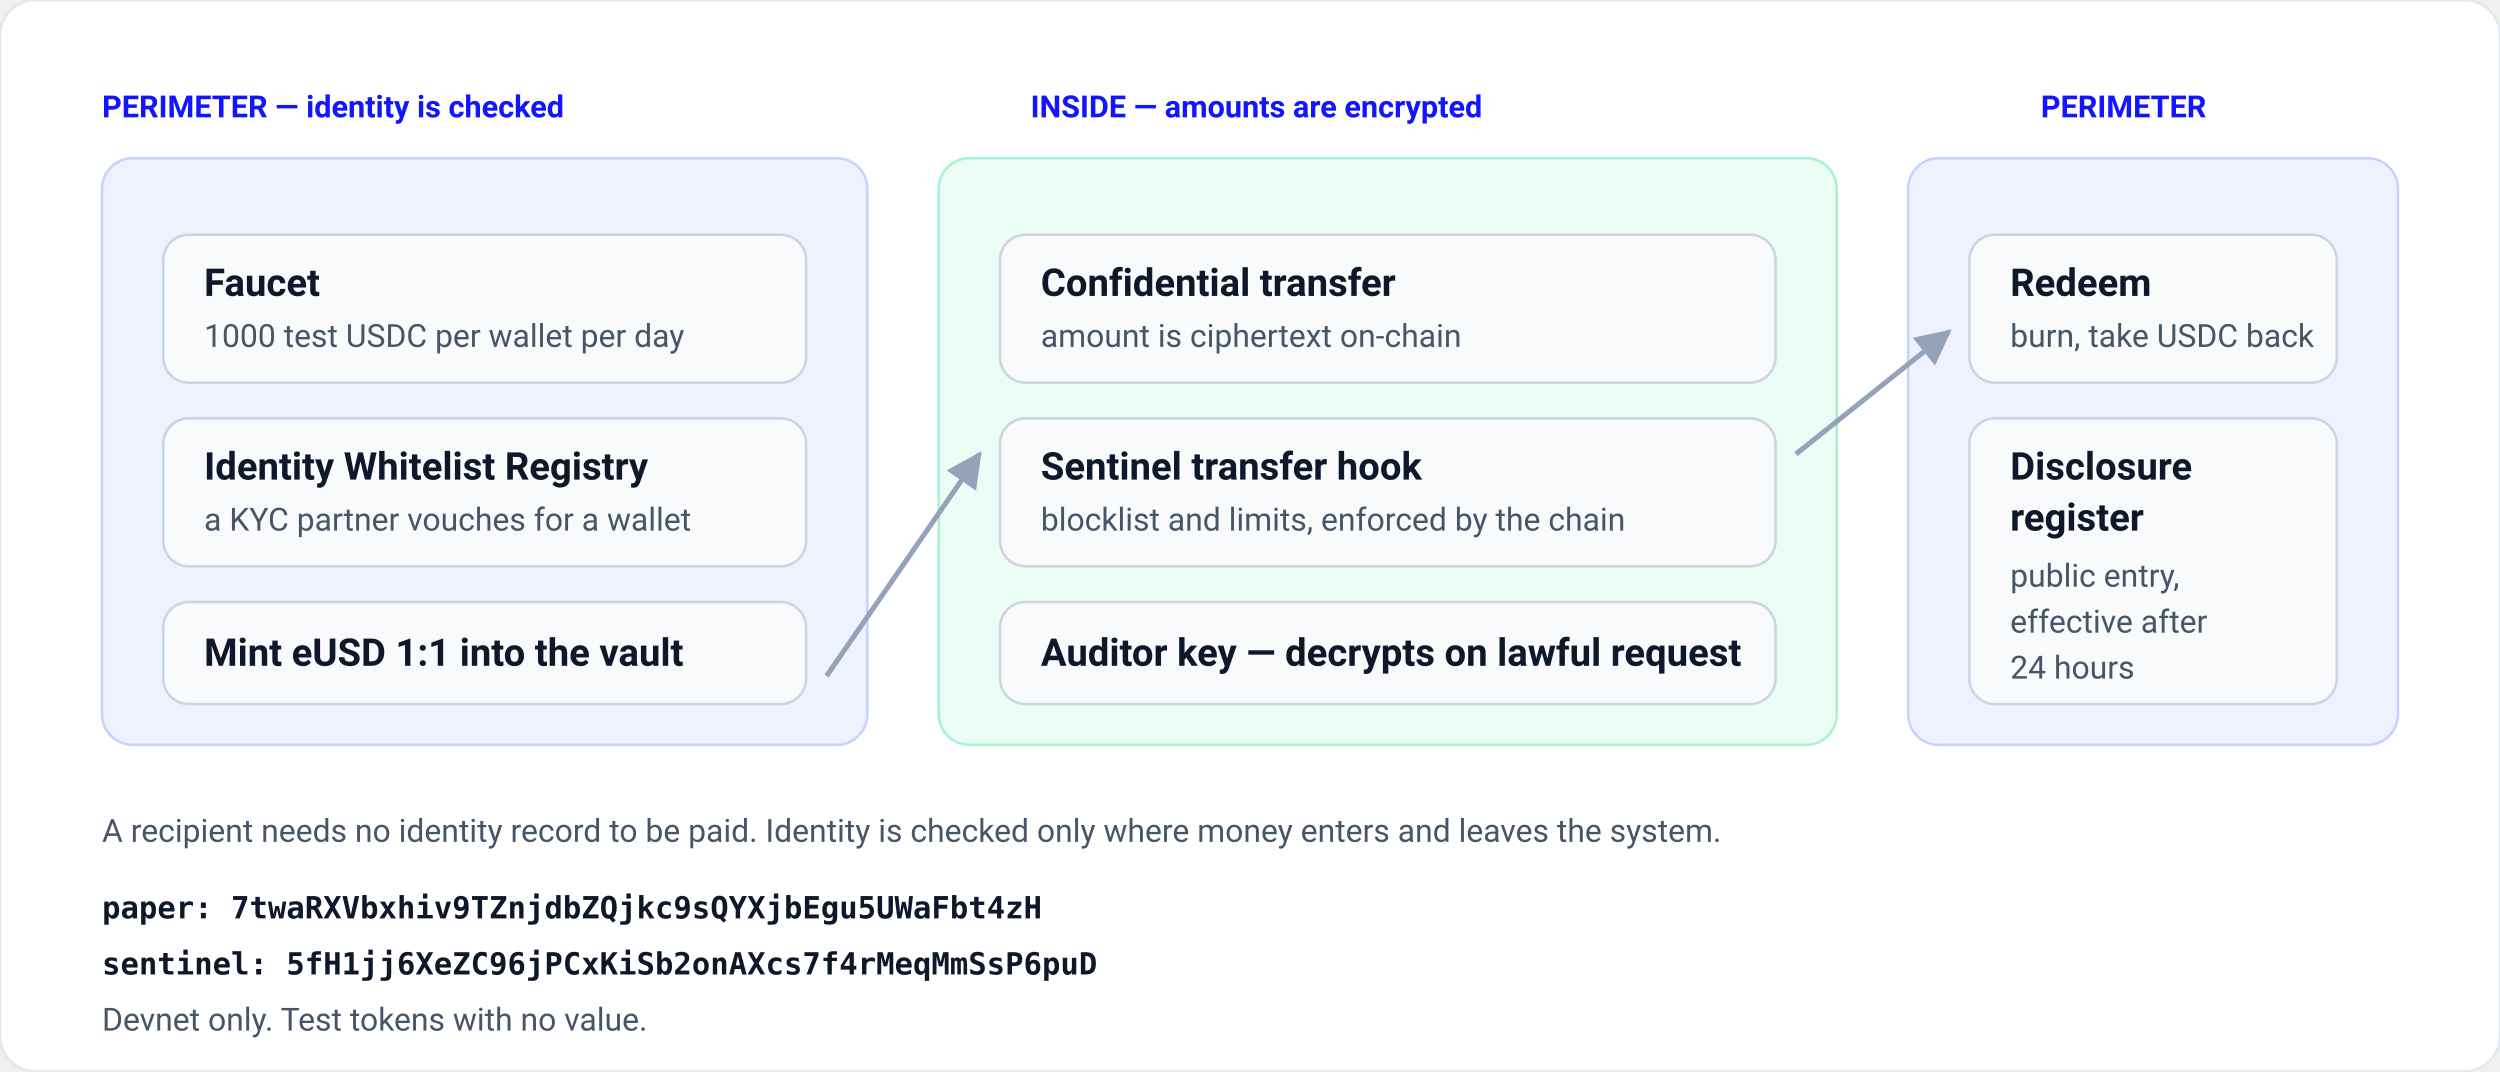
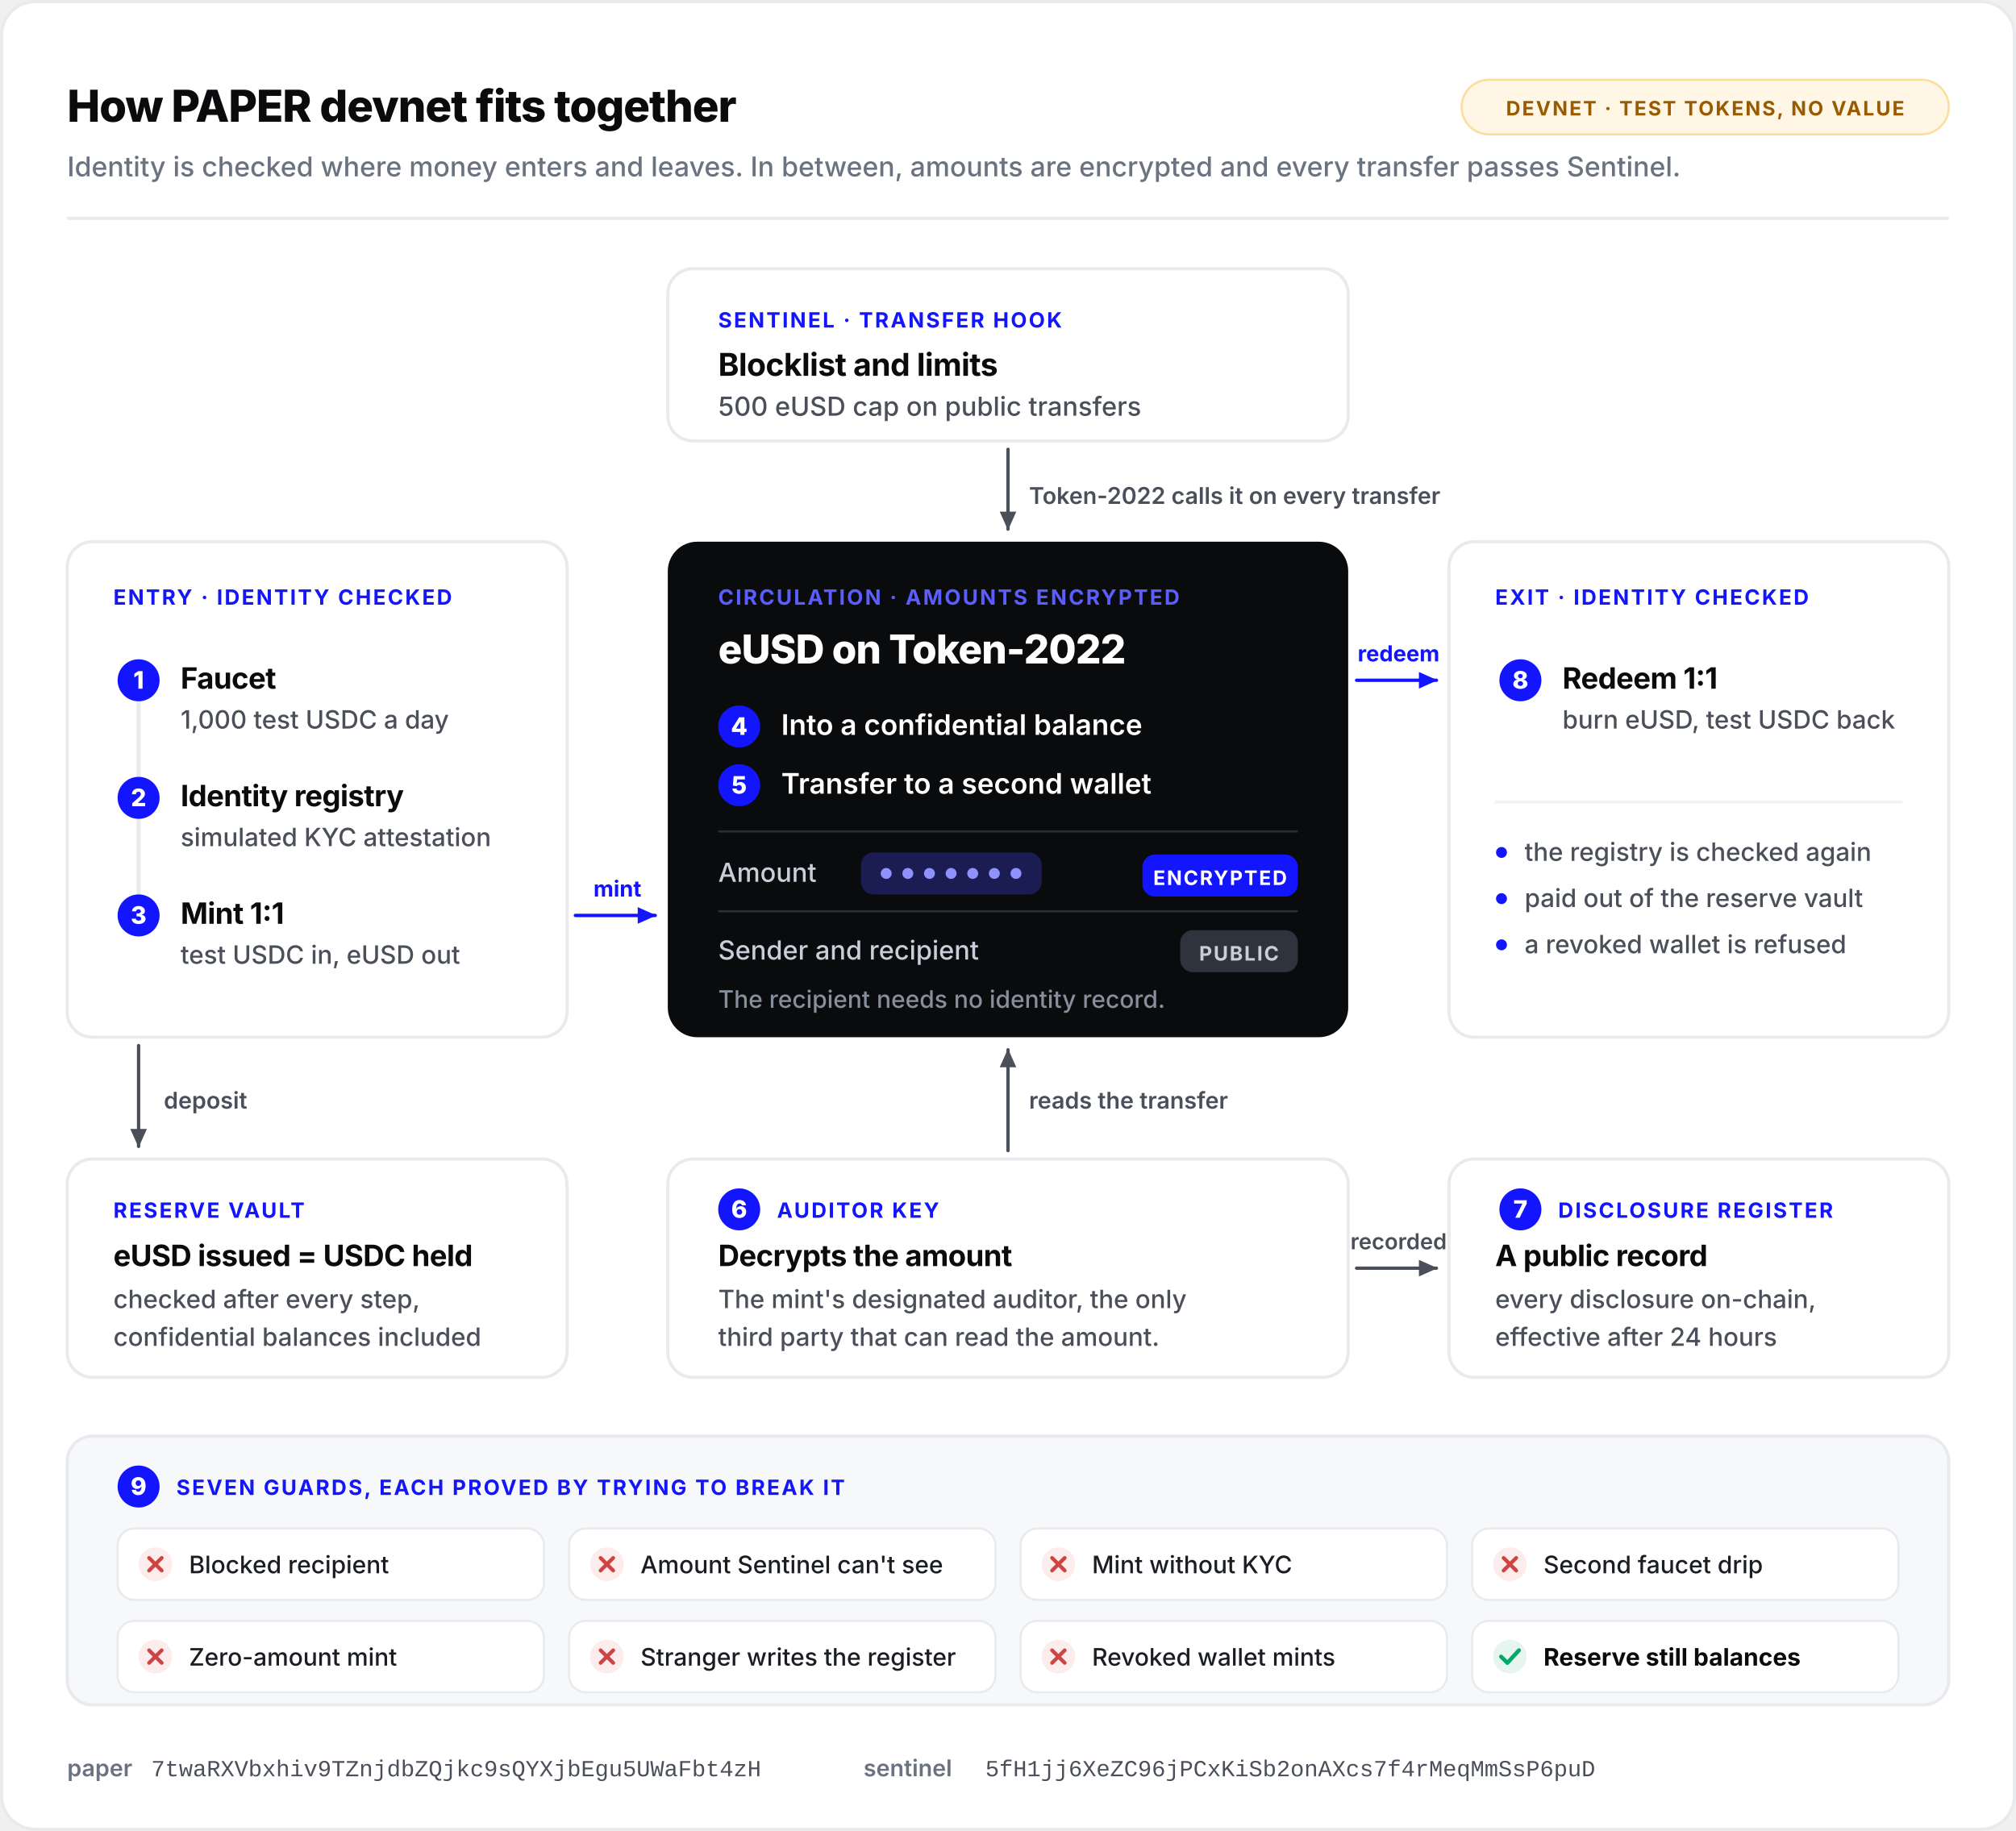
- <svg xmlns="http://www.w3.org/2000/svg" viewBox="0 0 980 420" width="980" height="420" role="img" aria-label="PAPER devnet flow: identity is checked at mint and redeem; amounts are encrypted in between">
-   <rect width="980" height="420" rx="14" fill="#ffffff" stroke="#e2e8f0" />
-   <style>
-     .t { font: 600 15px system-ui, -apple-system, Segoe UI, Roboto, sans-serif; fill: #0f172a }
-     .s { font: 400 12.5px system-ui, -apple-system, Segoe UI, Roboto, sans-serif; fill: #475569 }
-     .k { font: 600 12px system-ui, -apple-system, Segoe UI, Roboto, sans-serif; fill: #1315ff }
-     .m { font: 600 12px ui-monospace, SFMono-Regular, Menlo, monospace; fill: #0f172a }
-     .box { fill: #f8fafc; stroke: #cbd5e1 }
-     .gate { fill: #eef2ff; stroke: #c7d2fe }
-     .priv { fill: #ecfdf5; stroke: #a7f3d0 }
-     .arrow { stroke: #94a3b8; stroke-width: 2; fill: none; marker-end: url(#a) }
-   </style>
+ <svg xmlns="http://www.w3.org/2000/svg" viewBox="0 0 960 872" width="960" height="872" role="img" aria-label="PAPER devnet: identity is checked at mint and redeem; in between, eUSD moves by confidential transfer with encrypted amounts and every transfer passes the Sentinel hook; the mint's auditor can decrypt an amount and each disclosure is recorded in a public register, effective after 24 hours.">
  <defs>
-     <marker id="a" viewBox="0 0 10 10" refX="9" refY="5" markerWidth="7" markerHeight="7" orient="auto-start-reverse">
-       <path d="M 0 0 L 10 5 L 0 10 z" fill="#94a3b8" />
+     <marker id="arrow" viewBox="0 0 10 10" refX="8.5" refY="5" markerWidth="6.5" markerHeight="6.5" orient="auto-start-reverse">
+       <path d="M0.5 1.2 L9 5 L0.5 8.8 z" fill="#4a4f5a" />
+     </marker>
+     <marker id="arrowB" viewBox="0 0 10 10" refX="8.5" refY="5" markerWidth="6.5" markerHeight="6.5" orient="auto-start-reverse">
+       <path d="M0.5 1.2 L9 5 L0.5 8.8 z" fill="#1315ff" />
+     </marker>
+     <marker id="arrowW" viewBox="0 0 10 10" refX="8.5" refY="5" markerWidth="6.5" markerHeight="6.5" orient="auto-start-reverse">
+       <path d="M0.5 1.2 L9 5 L0.5 8.8 z" fill="#ffffff" />
+     </marker>
+     <marker id="dotend" viewBox="0 0 10 10" refX="5" refY="5" markerWidth="5" markerHeight="5">
+       <circle cx="5" cy="5" r="3.4" fill="#6b7280" />
    </marker>
  </defs>
-   <text class="k" x="40" y="46">PERIMETER — identity is checked</text>
-   <text class="k" x="404" y="46" fill="#047857">INSIDE — amounts are encrypted</text>
-   <text class="k" x="800" y="46">PERIMETER</text>
-   <rect class="gate" x="40" y="62" width="300" height="230" rx="12" />
-   <rect class="priv" x="368" y="62" width="352" height="230" rx="12" />
-   <rect class="gate" x="748" y="62" width="192" height="230" rx="12" />
-   <rect class="box" x="64" y="92" width="252" height="58" rx="10" />
-   <text class="t" x="80" y="116">Faucet</text>
-   <text class="s" x="80" y="136">1000 test USDC per wallet per day</text>
-   <rect class="box" x="64" y="164" width="252" height="58" rx="10" />
-   <text class="t" x="80" y="188">Identity Whitelist Registry</text>
-   <text class="s" x="80" y="208">a KYC partner vouches for a wallet</text>
-   <rect class="box" x="64" y="236" width="252" height="40" rx="10" />
-   <text class="t" x="80" y="261">Mint eUSD 1:1 into the vault</text>
-   <rect class="box" x="392" y="92" width="304" height="58" rx="10" />
-   <text class="t" x="408" y="116">Confidential transfer</text>
-   <text class="s" x="408" y="136">amount is ciphertext on-chain</text>
-   <rect class="box" x="392" y="164" width="304" height="58" rx="10" />
-   <text class="t" x="408" y="188">Sentinel transfer hook</text>
-   <text class="s" x="408" y="208">blocklist and limits, enforced by the chain</text>
-   <rect class="box" x="392" y="236" width="304" height="40" rx="10" />
-   <text class="t" x="408" y="261">Auditor key — decrypts on lawful request</text>
-   <rect class="box" x="772" y="92" width="144" height="58" rx="10" />
-   <text class="t" x="788" y="116">Redeem</text>
-   <text class="s" x="788" y="136">burn, take USDC back</text>
-   <rect class="box" x="772" y="164" width="144" height="112" rx="10" />
-   <text class="t" x="788" y="188">Disclosure</text>
-   <text class="t" x="788" y="208">register</text>
-   <text class="s" x="788" y="230">public entry,</text>
-   <text class="s" x="788" y="248">effective after</text>
-   <text class="s" x="788" y="266">24 hours</text>
-   <path class="arrow" d="M 324 265 L 384 178" />
-   <path class="arrow" d="M 704 178 L 764 130" />
-   <text class="s" x="40" y="330">A recipient needs no identity record to be paid. Identity is checked only where money enters and leaves the system.</text>
-   <text class="m" x="40" y="360">paper: 7twaRXVbxhiv9TZnjdbZQjkc9sQYXjbEgu5UWaFbt4zH</text>
-   <text class="m" x="40" y="382">sentinel: 5fH1jj6XeZC96jPCxKiSb2onAXcs7f4rMeqMmSsP6puD</text>
-   <text class="s" x="40" y="404">Devnet only. Test tokens with no value.</text>
+   <rect x="0.75" y="0.75" width="958.5" height="870.5" rx="16" fill="#ffffff" stroke="#e8eaed" stroke-width="1.5" />
+   <text x="32" y="58" font-family="Inter,'Helvetica Neue',Helvetica,Arial,'Liberation Sans',sans-serif" font-size="21" font-weight="800" fill="#0a0b0d" letter-spacing="-0.4">How PAPER devnet fits together</text>
+   <text x="32" y="84" font-family="Inter,'Helvetica Neue',Helvetica,Arial,'Liberation Sans',sans-serif" font-size="13" font-weight="450" fill="#6b7280">Identity is checked where money enters and leaves. In between, amounts are encrypted and every transfer passes Sentinel.</text>
+   <rect x="696" y="38" width="232" height="26" rx="13" fill="#fff6e5" stroke="#fbdd9c" stroke-width="1" />
+   <text x="812" y="55" font-family="Inter,'Helvetica Neue',Helvetica,Arial,'Liberation Sans',sans-serif" font-size="9.5" font-weight="700" fill="#9a5b00" text-anchor="middle" letter-spacing="0.8">DEVNET · TEST TOKENS, NO VALUE</text>
+   <line x1="32" y1="104" x2="928" y2="104" stroke="#e8eaed" stroke-width="1.5" />
+   <rect x="318" y="128" width="324" height="82" rx="12" fill="#ffffff" stroke="#e8eaed" stroke-width="1.5" />
+   <text x="342" y="156" font-family="Inter,'Helvetica Neue',Helvetica,Arial,'Liberation Sans',sans-serif" font-size="10" font-weight="700" fill="#1315ff" letter-spacing="0.9">SENTINEL · TRANSFER HOOK</text>
+   <text x="342" y="179" font-family="Inter,'Helvetica Neue',Helvetica,Arial,'Liberation Sans',sans-serif" font-size="15" font-weight="700" fill="#0a0b0d" letter-spacing="-0.2">Blocklist and limits</text>
+   <text x="342" y="198" font-family="Inter,'Helvetica Neue',Helvetica,Arial,'Liberation Sans',sans-serif" font-size="12.5" font-weight="450" fill="#4a4f5a">500 eUSD cap on public transfers</text>
+   <line x1="480" y1="214" x2="480" y2="252" stroke="#4a4f5a" stroke-width="1.6" marker-end="url(#arrow)" stroke-linecap="round" />
+   <text x="490" y="240" font-family="Inter,'Helvetica Neue',Helvetica,Arial,'Liberation Sans',sans-serif" font-size="11" font-weight="600" fill="#4a4f5a">Token-2022 calls it on every transfer</text>
+   <rect x="32" y="258" width="238" height="236" rx="12" fill="#ffffff" stroke="#e8eaed" stroke-width="1.5" />
+   <text x="54" y="288" font-family="Inter,'Helvetica Neue',Helvetica,Arial,'Liberation Sans',sans-serif" font-size="10" font-weight="700" fill="#1315ff" letter-spacing="0.9">ENTRY · IDENTITY CHECKED</text>
+   <line x1="66" y1="324" x2="66" y2="436" stroke="#e8eaed" stroke-width="2" />
+   <circle cx="66" cy="324" r="10" fill="#1315ff" />
+   <text x="66" y="328" font-family="Inter,'Helvetica Neue',Helvetica,Arial,'Liberation Sans',sans-serif" font-size="11.5" font-weight="800" fill="#ffffff" text-anchor="middle">1</text>
+   <text x="86" y="328" font-family="Inter,'Helvetica Neue',Helvetica,Arial,'Liberation Sans',sans-serif" font-size="14" font-weight="700" fill="#0a0b0d" letter-spacing="-0.2">Faucet</text>
+   <text x="86" y="347" font-family="Inter,'Helvetica Neue',Helvetica,Arial,'Liberation Sans',sans-serif" font-size="12" font-weight="450" fill="#4a4f5a">1,000 test USDC a day</text>
+   <circle cx="66" cy="380" r="10" fill="#1315ff" />
+   <text x="66" y="384" font-family="Inter,'Helvetica Neue',Helvetica,Arial,'Liberation Sans',sans-serif" font-size="11.5" font-weight="800" fill="#ffffff" text-anchor="middle">2</text>
+   <text x="86" y="384" font-family="Inter,'Helvetica Neue',Helvetica,Arial,'Liberation Sans',sans-serif" font-size="14" font-weight="700" fill="#0a0b0d" letter-spacing="-0.2">Identity registry</text>
+   <text x="86" y="403" font-family="Inter,'Helvetica Neue',Helvetica,Arial,'Liberation Sans',sans-serif" font-size="12" font-weight="450" fill="#4a4f5a">simulated KYC attestation</text>
+   <circle cx="66" cy="436" r="10" fill="#1315ff" />
+   <text x="66" y="440" font-family="Inter,'Helvetica Neue',Helvetica,Arial,'Liberation Sans',sans-serif" font-size="11.5" font-weight="800" fill="#ffffff" text-anchor="middle">3</text>
+   <text x="86" y="440" font-family="Inter,'Helvetica Neue',Helvetica,Arial,'Liberation Sans',sans-serif" font-size="14" font-weight="700" fill="#0a0b0d" letter-spacing="-0.2">Mint 1:1</text>
+   <text x="86" y="459" font-family="Inter,'Helvetica Neue',Helvetica,Arial,'Liberation Sans',sans-serif" font-size="12" font-weight="450" fill="#4a4f5a">test USDC in, eUSD out</text>
+   <rect x="318" y="258" width="324" height="236" rx="14" fill="#0a0b0d" />
+   <text x="342" y="288" font-family="Inter,'Helvetica Neue',Helvetica,Arial,'Liberation Sans',sans-serif" font-size="10" font-weight="700" fill="#5b5dff" letter-spacing="0.9">CIRCULATION · AMOUNTS ENCRYPTED</text>
+   <text x="342" y="316" font-family="Inter,'Helvetica Neue',Helvetica,Arial,'Liberation Sans',sans-serif" font-size="19" font-weight="800" fill="#ffffff" letter-spacing="-0.3">eUSD on Token-2022</text>
+   <circle cx="352" cy="346" r="10" fill="#1315ff" />
+   <text x="352" y="350" font-family="Inter,'Helvetica Neue',Helvetica,Arial,'Liberation Sans',sans-serif" font-size="11.5" font-weight="800" fill="#ffffff" text-anchor="middle">4</text>
+   <text x="372" y="350" font-family="Inter,'Helvetica Neue',Helvetica,Arial,'Liberation Sans',sans-serif" font-size="13.5" font-weight="600" fill="#ffffff">Into a confidential balance</text>
+   <circle cx="352" cy="374" r="10" fill="#1315ff" />
+   <text x="352" y="378" font-family="Inter,'Helvetica Neue',Helvetica,Arial,'Liberation Sans',sans-serif" font-size="11.5" font-weight="800" fill="#ffffff" text-anchor="middle">5</text>
+   <text x="372" y="378" font-family="Inter,'Helvetica Neue',Helvetica,Arial,'Liberation Sans',sans-serif" font-size="13.5" font-weight="600" fill="#ffffff">Transfer to a second wallet</text>
+   <line x1="342" y1="396" x2="618" y2="396" stroke="#2a2d36" stroke-width="1" />
+   <text x="342" y="420" font-family="Inter,'Helvetica Neue',Helvetica,Arial,'Liberation Sans',sans-serif" font-size="12.5" font-weight="500" fill="#c9ced9">Amount</text>
+   <rect x="410" y="406" width="86" height="20" rx="6" fill="#1b1d52" />
+   <circle cx="422" cy="416" r="2.6" fill="#8f91ff" />
+   <circle cx="432.3" cy="416" r="2.6" fill="#8f91ff" />
+   <circle cx="442.6" cy="416" r="2.6" fill="#8f91ff" />
+   <circle cx="452.9" cy="416" r="2.6" fill="#8f91ff" />
+   <circle cx="463.2" cy="416" r="2.6" fill="#8f91ff" />
+   <circle cx="473.5" cy="416" r="2.6" fill="#8f91ff" />
+   <circle cx="483.8" cy="416" r="2.6" fill="#8f91ff" />
+   <rect x="544" y="407" width="74" height="20" rx="6" fill="#1315ff" />
+   <text x="581" y="421.5" font-family="Inter,'Helvetica Neue',Helvetica,Arial,'Liberation Sans',sans-serif" font-size="9.5" font-weight="700" fill="#ffffff" text-anchor="middle" letter-spacing="0.7">ENCRYPTED</text>
+   <line x1="342" y1="434" x2="618" y2="434" stroke="#2a2d36" stroke-width="1" />
+   <text x="342" y="457" font-family="Inter,'Helvetica Neue',Helvetica,Arial,'Liberation Sans',sans-serif" font-size="12.5" font-weight="500" fill="#c9ced9">Sender and recipient</text>
+   <rect x="562" y="443" width="56" height="20" rx="6" fill="#2f333d" />
+   <text x="590" y="457.5" font-family="Inter,'Helvetica Neue',Helvetica,Arial,'Liberation Sans',sans-serif" font-size="9.5" font-weight="700" fill="#c9ced9" text-anchor="middle" letter-spacing="0.7">PUBLIC</text>
+   <text x="342" y="480" font-family="Inter,'Helvetica Neue',Helvetica,Arial,'Liberation Sans',sans-serif" font-size="11.5" font-weight="450" fill="#878e9c">The recipient needs no identity record.</text>
+   <rect x="690" y="258" width="238" height="236" rx="12" fill="#ffffff" stroke="#e8eaed" stroke-width="1.5" />
+   <text x="712" y="288" font-family="Inter,'Helvetica Neue',Helvetica,Arial,'Liberation Sans',sans-serif" font-size="10" font-weight="700" fill="#1315ff" letter-spacing="0.9">EXIT · IDENTITY CHECKED</text>
+   <circle cx="724" cy="324" r="10" fill="#1315ff" />
+   <text x="724" y="328" font-family="Inter,'Helvetica Neue',Helvetica,Arial,'Liberation Sans',sans-serif" font-size="11.5" font-weight="800" fill="#ffffff" text-anchor="middle">8</text>
+   <text x="744" y="328" font-family="Inter,'Helvetica Neue',Helvetica,Arial,'Liberation Sans',sans-serif" font-size="14" font-weight="700" fill="#0a0b0d" letter-spacing="-0.2">Redeem 1:1</text>
+   <text x="744" y="347" font-family="Inter,'Helvetica Neue',Helvetica,Arial,'Liberation Sans',sans-serif" font-size="12" font-weight="450" fill="#4a4f5a">burn eUSD, test USDC back</text>
+   <line x1="712" y1="382" x2="906" y2="382" stroke="#f1f2f5" stroke-width="1.5" />
+   <circle cx="715" cy="406" r="2.6" fill="#1315ff" />
+   <text x="726" y="410" font-family="Inter,'Helvetica Neue',Helvetica,Arial,'Liberation Sans',sans-serif" font-size="12" font-weight="450" fill="#4a4f5a">the registry is checked again</text>
+   <circle cx="715" cy="428" r="2.6" fill="#1315ff" />
+   <text x="726" y="432" font-family="Inter,'Helvetica Neue',Helvetica,Arial,'Liberation Sans',sans-serif" font-size="12" font-weight="450" fill="#4a4f5a">paid out of the reserve vault</text>
+   <circle cx="715" cy="450" r="2.6" fill="#1315ff" />
+   <text x="726" y="454" font-family="Inter,'Helvetica Neue',Helvetica,Arial,'Liberation Sans',sans-serif" font-size="12" font-weight="450" fill="#4a4f5a">a revoked wallet is refused</text>
+   <line x1="274" y1="436" x2="312" y2="436" stroke="#1315ff" stroke-width="1.6" marker-end="url(#arrowB)" stroke-linecap="round" />
+   <text x="294" y="427" font-family="Inter,'Helvetica Neue',Helvetica,Arial,'Liberation Sans',sans-serif" font-size="10.5" font-weight="700" fill="#1315ff" text-anchor="middle">mint</text>
+   <line x1="646" y1="324" x2="684" y2="324" stroke="#1315ff" stroke-width="1.6" marker-end="url(#arrowB)" stroke-linecap="round" />
+   <text x="666" y="315" font-family="Inter,'Helvetica Neue',Helvetica,Arial,'Liberation Sans',sans-serif" font-size="10.5" font-weight="700" fill="#1315ff" text-anchor="middle">redeem</text>
+   <rect x="32" y="552" width="238" height="104" rx="12" fill="#ffffff" stroke="#e8eaed" stroke-width="1.5" />
+   <text x="54" y="580" font-family="Inter,'Helvetica Neue',Helvetica,Arial,'Liberation Sans',sans-serif" font-size="10" font-weight="700" fill="#1315ff" letter-spacing="0.9">RESERVE VAULT</text>
+   <text x="54" y="603" font-family="Inter,'Helvetica Neue',Helvetica,Arial,'Liberation Sans',sans-serif" font-size="14" font-weight="700" fill="#0a0b0d" letter-spacing="-0.2">eUSD issued = USDC held</text>
+   <text x="54" y="623" font-family="Inter,'Helvetica Neue',Helvetica,Arial,'Liberation Sans',sans-serif" font-size="12" font-weight="450" fill="#4a4f5a">checked after every step,</text>
+   <text x="54" y="641" font-family="Inter,'Helvetica Neue',Helvetica,Arial,'Liberation Sans',sans-serif" font-size="12" font-weight="450" fill="#4a4f5a">confidential balances included</text>
+   <line x1="66" y1="498" x2="66" y2="546" stroke="#4a4f5a" stroke-width="1.6" marker-end="url(#arrow)" stroke-linecap="round" />
+   <text x="78" y="528" font-family="Inter,'Helvetica Neue',Helvetica,Arial,'Liberation Sans',sans-serif" font-size="11" font-weight="600" fill="#4a4f5a">deposit</text>
+   <rect x="318" y="552" width="324" height="104" rx="12" fill="#ffffff" stroke="#e8eaed" stroke-width="1.5" />
+   <circle cx="352" cy="576" r="10" fill="#1315ff" />
+   <text x="352" y="580" font-family="Inter,'Helvetica Neue',Helvetica,Arial,'Liberation Sans',sans-serif" font-size="11.5" font-weight="800" fill="#ffffff" text-anchor="middle">6</text>
+   <text x="370" y="580" font-family="Inter,'Helvetica Neue',Helvetica,Arial,'Liberation Sans',sans-serif" font-size="10" font-weight="700" fill="#1315ff" letter-spacing="0.9">AUDITOR KEY</text>
+   <text x="342" y="603" font-family="Inter,'Helvetica Neue',Helvetica,Arial,'Liberation Sans',sans-serif" font-size="14" font-weight="700" fill="#0a0b0d" letter-spacing="-0.2">Decrypts the amount</text>
+   <text x="342" y="623" font-family="Inter,'Helvetica Neue',Helvetica,Arial,'Liberation Sans',sans-serif" font-size="12" font-weight="450" fill="#4a4f5a">The mint's designated auditor, the only</text>
+   <text x="342" y="641" font-family="Inter,'Helvetica Neue',Helvetica,Arial,'Liberation Sans',sans-serif" font-size="12" font-weight="450" fill="#4a4f5a">third party that can read the amount.</text>
+   <line x1="480" y1="548" x2="480" y2="500" stroke="#4a4f5a" stroke-width="1.6" marker-end="url(#arrow)" stroke-linecap="round" />
+   <text x="490" y="528" font-family="Inter,'Helvetica Neue',Helvetica,Arial,'Liberation Sans',sans-serif" font-size="11" font-weight="600" fill="#4a4f5a">reads the transfer</text>
+   <rect x="690" y="552" width="238" height="104" rx="12" fill="#ffffff" stroke="#e8eaed" stroke-width="1.5" />
+   <circle cx="724" cy="576" r="10" fill="#1315ff" />
+   <text x="724" y="580" font-family="Inter,'Helvetica Neue',Helvetica,Arial,'Liberation Sans',sans-serif" font-size="11.5" font-weight="800" fill="#ffffff" text-anchor="middle">7</text>
+   <text x="742" y="580" font-family="Inter,'Helvetica Neue',Helvetica,Arial,'Liberation Sans',sans-serif" font-size="10" font-weight="700" fill="#1315ff" letter-spacing="0.9">DISCLOSURE REGISTER</text>
+   <text x="712" y="603" font-family="Inter,'Helvetica Neue',Helvetica,Arial,'Liberation Sans',sans-serif" font-size="14" font-weight="700" fill="#0a0b0d" letter-spacing="-0.2">A public record</text>
+   <text x="712" y="623" font-family="Inter,'Helvetica Neue',Helvetica,Arial,'Liberation Sans',sans-serif" font-size="12" font-weight="450" fill="#4a4f5a">every disclosure on-chain,</text>
+   <text x="712" y="641" font-family="Inter,'Helvetica Neue',Helvetica,Arial,'Liberation Sans',sans-serif" font-size="12" font-weight="450" fill="#4a4f5a">effective after 24 hours</text>
+   <line x1="646" y1="604" x2="684" y2="604" stroke="#4a4f5a" stroke-width="1.6" marker-end="url(#arrow)" stroke-linecap="round" />
+   <text x="666" y="595" font-family="Inter,'Helvetica Neue',Helvetica,Arial,'Liberation Sans',sans-serif" font-size="10.5" font-weight="600" fill="#4a4f5a" text-anchor="middle">recorded</text>
+   <rect x="32" y="684" width="896" height="128" rx="12" fill="#f7f8fa" stroke="#e8eaed" stroke-width="1.5" />
+   <circle cx="66" cy="708" r="10" fill="#1315ff" />
+   <text x="66" y="712" font-family="Inter,'Helvetica Neue',Helvetica,Arial,'Liberation Sans',sans-serif" font-size="11.5" font-weight="800" fill="#ffffff" text-anchor="middle">9</text>
+   <text x="84" y="712" font-family="Inter,'Helvetica Neue',Helvetica,Arial,'Liberation Sans',sans-serif" font-size="10" font-weight="700" fill="#1315ff" letter-spacing="0.9">SEVEN GUARDS, EACH PROVED BY TRYING TO BREAK IT</text>
+   <rect x="56" y="728" width="203" height="34" rx="8" fill="#ffffff" stroke="#e8eaed" stroke-width="1" />
+   <circle cx="74" cy="745" r="8" fill="#fdecec" />
+   <path d="M71 742 l6 6 M77 742 l-6 6" stroke="#d14343" stroke-width="1.8" stroke-linecap="round" />
+   <text x="90" y="749.3" font-family="Inter,'Helvetica Neue',Helvetica,Arial,'Liberation Sans',sans-serif" font-size="11.5" font-weight="500" fill="#1a1d22">Blocked recipient</text>
+   <rect x="271" y="728" width="203" height="34" rx="8" fill="#ffffff" stroke="#e8eaed" stroke-width="1" />
+   <circle cx="289" cy="745" r="8" fill="#fdecec" />
+   <path d="M286 742 l6 6 M292 742 l-6 6" stroke="#d14343" stroke-width="1.8" stroke-linecap="round" />
+   <text x="305" y="749.3" font-family="Inter,'Helvetica Neue',Helvetica,Arial,'Liberation Sans',sans-serif" font-size="11.5" font-weight="500" fill="#1a1d22">Amount Sentinel can't see</text>
+   <rect x="486" y="728" width="203" height="34" rx="8" fill="#ffffff" stroke="#e8eaed" stroke-width="1" />
+   <circle cx="504" cy="745" r="8" fill="#fdecec" />
+   <path d="M501 742 l6 6 M507 742 l-6 6" stroke="#d14343" stroke-width="1.8" stroke-linecap="round" />
+   <text x="520" y="749.3" font-family="Inter,'Helvetica Neue',Helvetica,Arial,'Liberation Sans',sans-serif" font-size="11.5" font-weight="500" fill="#1a1d22">Mint without KYC</text>
+   <rect x="701" y="728" width="203" height="34" rx="8" fill="#ffffff" stroke="#e8eaed" stroke-width="1" />
+   <circle cx="719" cy="745" r="8" fill="#fdecec" />
+   <path d="M716 742 l6 6 M722 742 l-6 6" stroke="#d14343" stroke-width="1.8" stroke-linecap="round" />
+   <text x="735" y="749.3" font-family="Inter,'Helvetica Neue',Helvetica,Arial,'Liberation Sans',sans-serif" font-size="11.5" font-weight="500" fill="#1a1d22">Second faucet drip</text>
+   <rect x="56" y="772" width="203" height="34" rx="8" fill="#ffffff" stroke="#e8eaed" stroke-width="1" />
+   <circle cx="74" cy="789" r="8" fill="#fdecec" />
+   <path d="M71 786 l6 6 M77 786 l-6 6" stroke="#d14343" stroke-width="1.8" stroke-linecap="round" />
+   <text x="90" y="793.3" font-family="Inter,'Helvetica Neue',Helvetica,Arial,'Liberation Sans',sans-serif" font-size="11.5" font-weight="500" fill="#1a1d22">Zero-amount mint</text>
+   <rect x="271" y="772" width="203" height="34" rx="8" fill="#ffffff" stroke="#e8eaed" stroke-width="1" />
+   <circle cx="289" cy="789" r="8" fill="#fdecec" />
+   <path d="M286 786 l6 6 M292 786 l-6 6" stroke="#d14343" stroke-width="1.8" stroke-linecap="round" />
+   <text x="305" y="793.3" font-family="Inter,'Helvetica Neue',Helvetica,Arial,'Liberation Sans',sans-serif" font-size="11.5" font-weight="500" fill="#1a1d22">Stranger writes the register</text>
+   <rect x="486" y="772" width="203" height="34" rx="8" fill="#ffffff" stroke="#e8eaed" stroke-width="1" />
+   <circle cx="504" cy="789" r="8" fill="#fdecec" />
+   <path d="M501 786 l6 6 M507 786 l-6 6" stroke="#d14343" stroke-width="1.8" stroke-linecap="round" />
+   <text x="520" y="793.3" font-family="Inter,'Helvetica Neue',Helvetica,Arial,'Liberation Sans',sans-serif" font-size="11.5" font-weight="500" fill="#1a1d22">Revoked wallet mints</text>
+   <rect x="701" y="772" width="203" height="34" rx="8" fill="#ffffff" stroke="#e8eaed" stroke-width="1" />
+   <circle cx="719" cy="789" r="8" fill="#e6f6ef" />
+   <path d="M714.8 789 l3 3 l5.5 -6" fill="none" stroke="#00a86b" stroke-width="1.9" stroke-linecap="round" stroke-linejoin="round" />
+   <text x="735" y="793.3" font-family="Inter,'Helvetica Neue',Helvetica,Arial,'Liberation Sans',sans-serif" font-size="11.5" font-weight="700" fill="#0a0b0d">Reserve still balances</text>
+   <text x="32" y="846" font-family="Inter,'Helvetica Neue',Helvetica,Arial,'Liberation Sans',sans-serif" font-size="11" font-weight="600" fill="#6b7280">paper</text>
+   <text x="72" y="846" font-family="'JetBrains Mono',SFMono-Regular,Menlo,Consolas,'Liberation Mono',monospace" font-size="11" font-weight="500" fill="#4a4f5a">7twaRXVbxhiv9TZnjdbZQjkc9sQYXjbEgu5UWaFbt4zH</text>
+   <text x="411.2" y="846" font-family="Inter,'Helvetica Neue',Helvetica,Arial,'Liberation Sans',sans-serif" font-size="11" font-weight="600" fill="#6b7280">sentinel</text>
+   <text x="469.2" y="846" font-family="'JetBrains Mono',SFMono-Regular,Menlo,Consolas,'Liberation Mono',monospace" font-size="11" font-weight="500" fill="#4a4f5a">5fH1jj6XeZC96jPCxKiSb2onAXcs7f4rMeqMmSsP6puD</text>
</svg>
